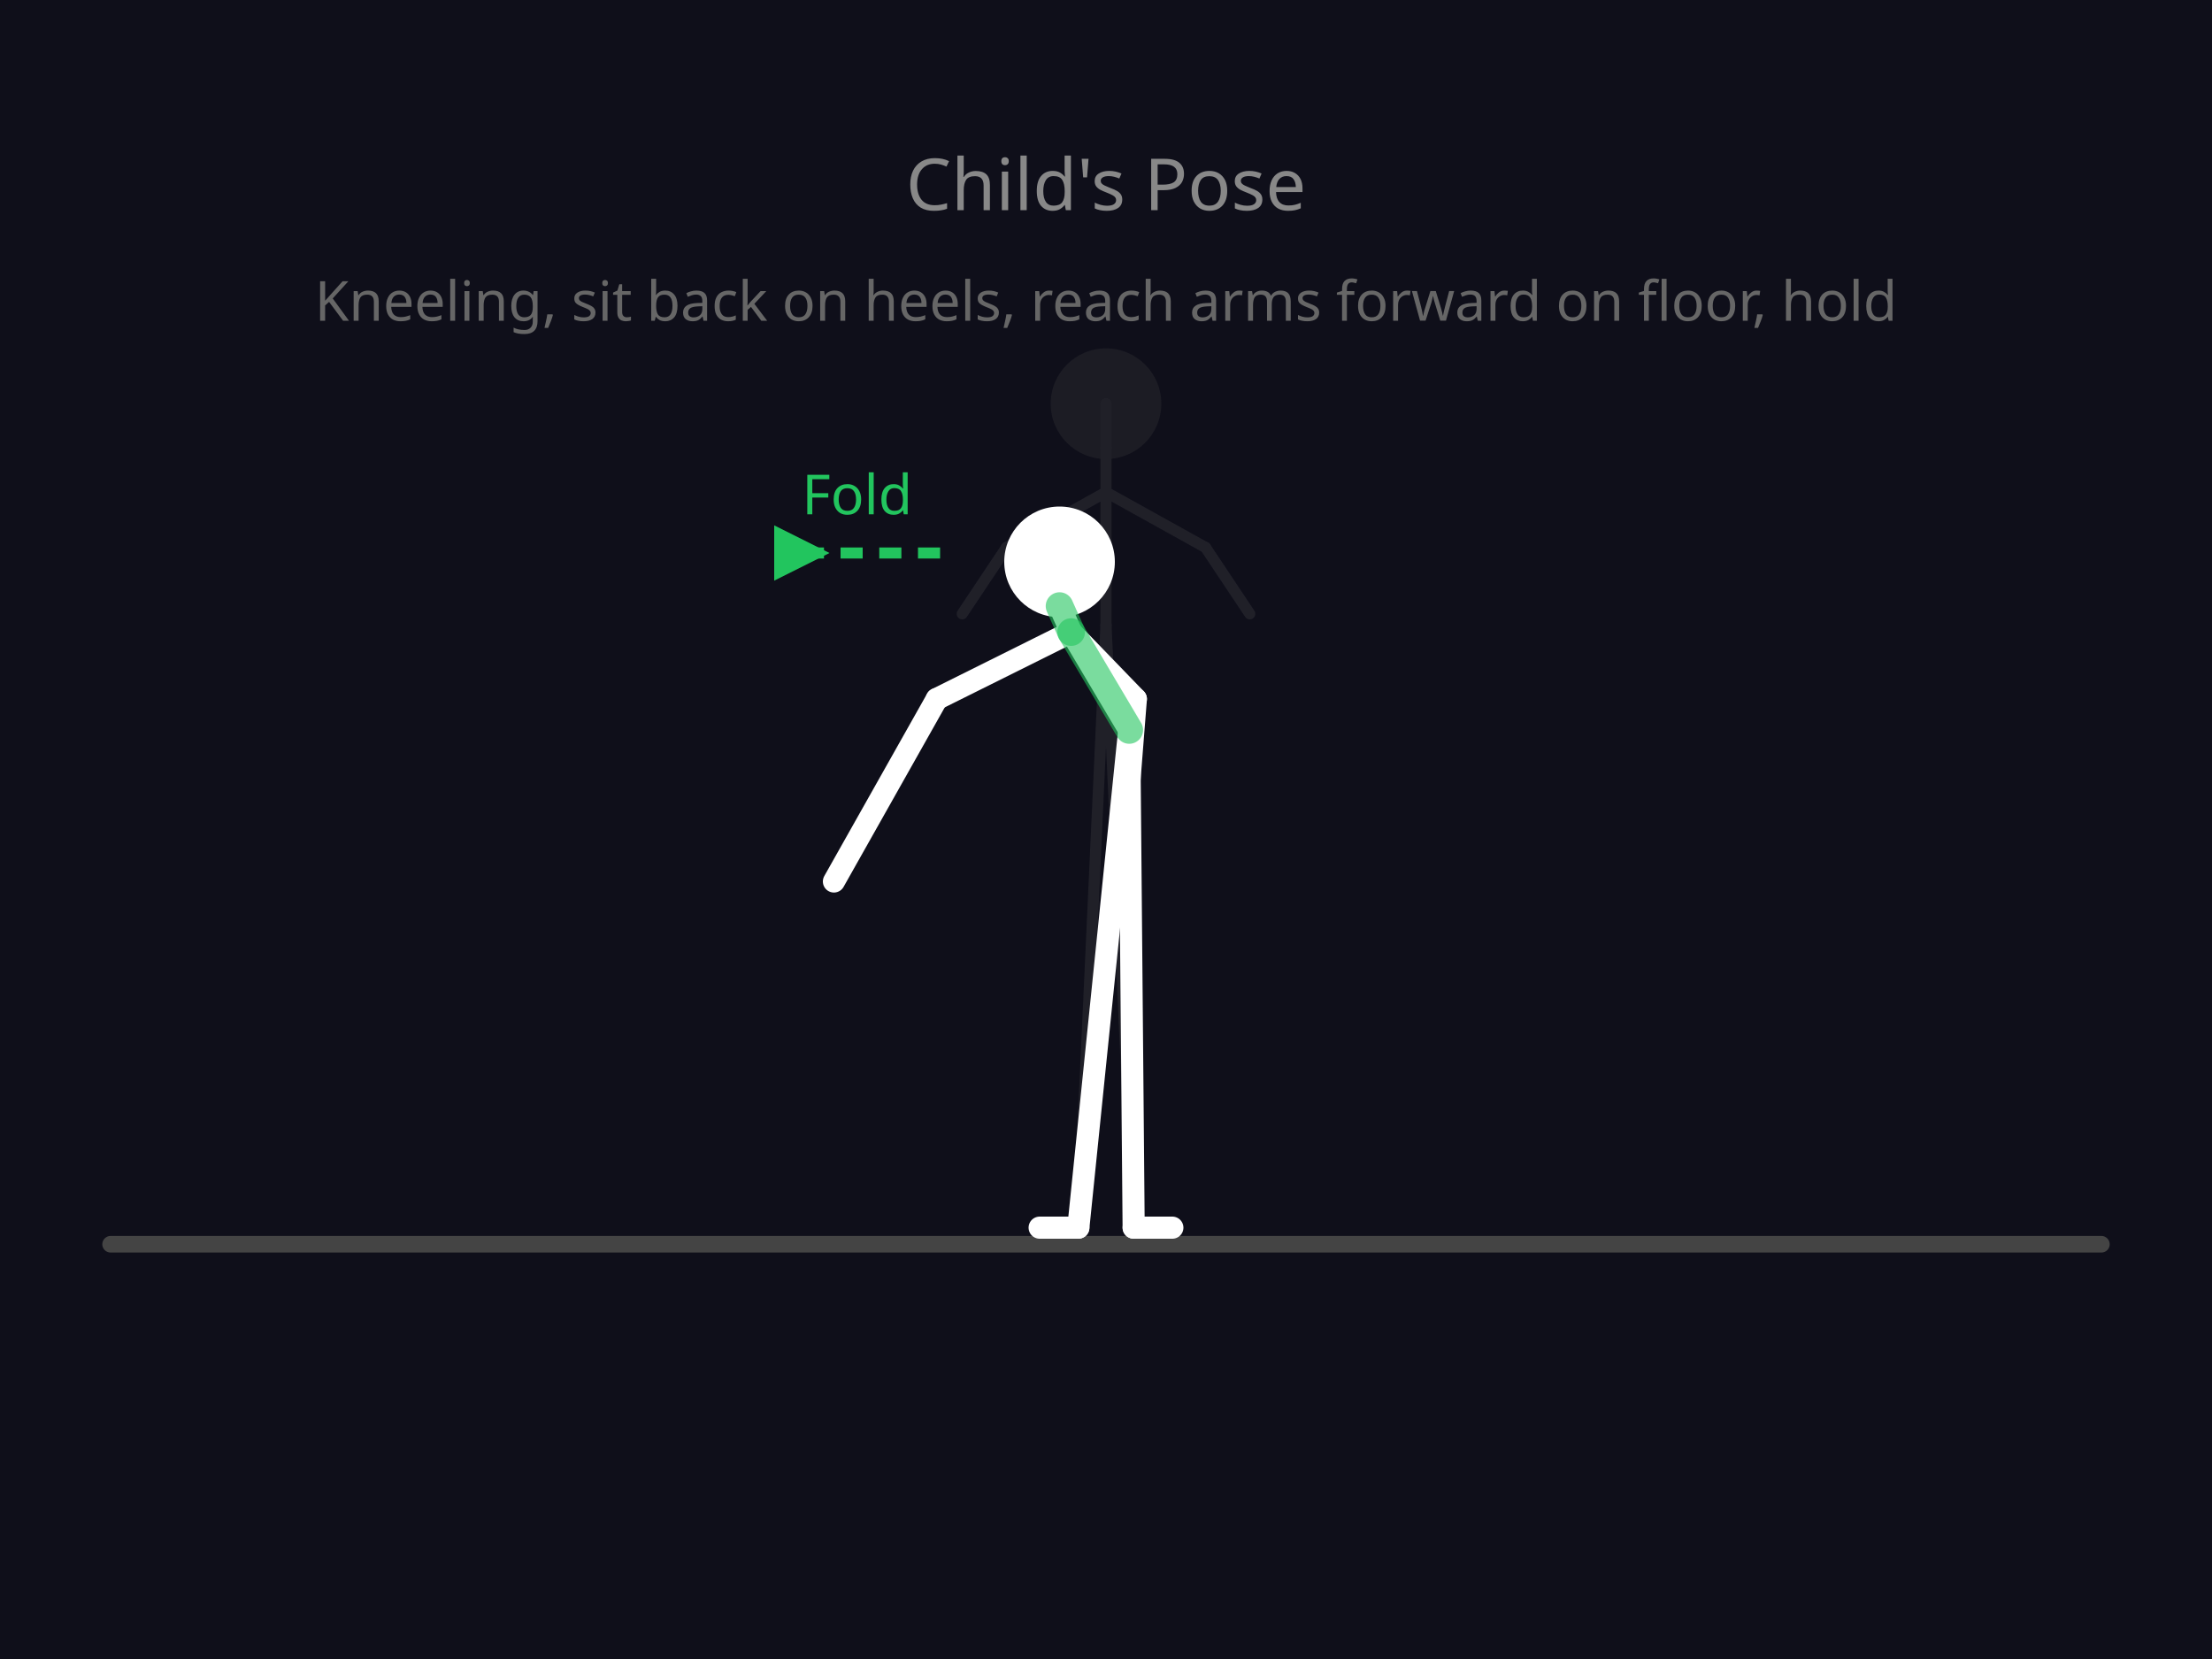
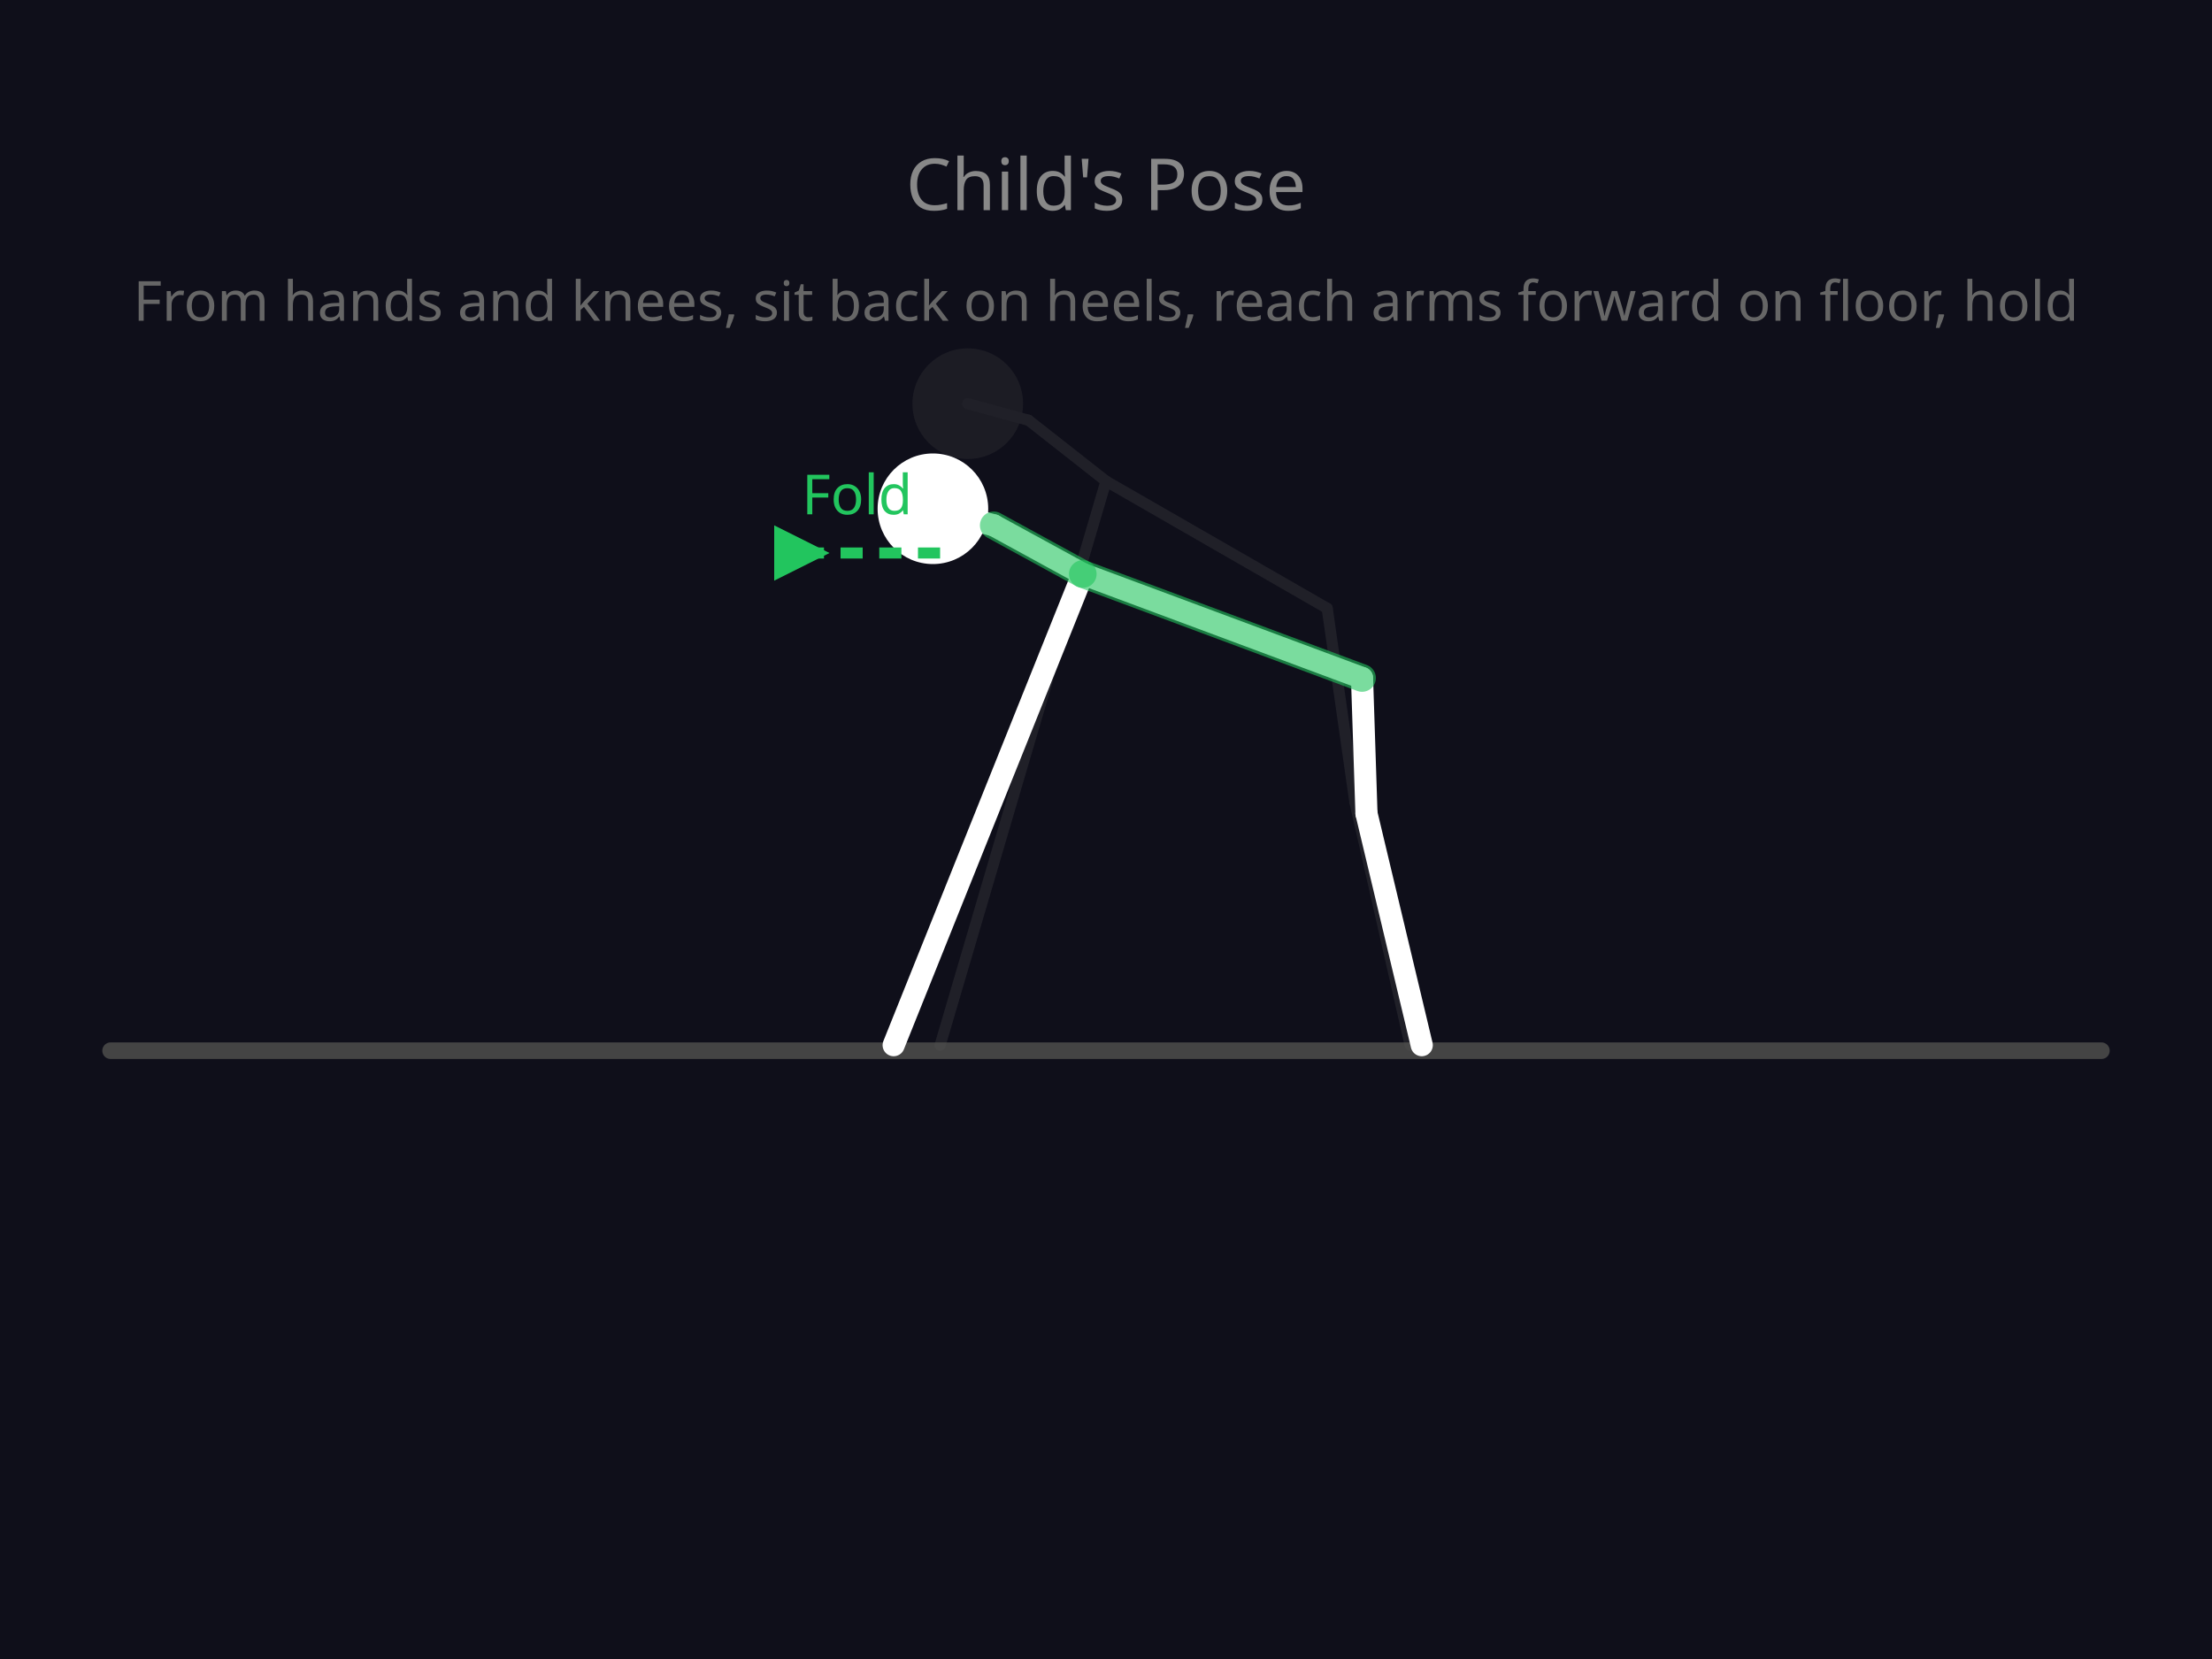
<svg xmlns="http://www.w3.org/2000/svg" viewBox="0 0 400 300">
  <rect width="400" height="300" fill="#0f0f1a" />
-   <line x1="20" y1="225" x2="380" y2="225" stroke="#444" stroke-width="3" stroke-linecap="round" />
+   <line x1="20" y1="190" x2="380" y2="190" stroke="#444" stroke-width="3" stroke-linecap="round" />
  <text x="200" y="38" fill="#888" font-size="13" font-family="sans-serif" text-anchor="middle">Child's Pose</text>
-   <text x="200" y="58" fill="#666" font-size="10" font-family="sans-serif" text-anchor="middle">Kneeling, sit back on heels, reach arms forward on floor, hold</text>
+   <text x="200" y="58" fill="#666" font-size="10" font-family="sans-serif" text-anchor="middle">From hands and knees, sit back on heels, reach arms forward on floor, hold</text>
  <g stroke="#555" stroke-width="2" fill="none" stroke-linecap="round" stroke-linejoin="round" opacity="0.25">
-     <circle cx="200" cy="73" r="10" fill="#444" stroke="none" />
-     <line x1="200" y1="73" x2="200" y2="81" />
-     <line x1="200" y1="81" x2="200" y2="89" />
-     <line x1="200" y1="89" x2="200" y2="113" />
-     <line x1="200" y1="89" x2="182" y2="99" />
-     <line x1="182" y1="99" x2="174" y2="111" />
-     <line x1="200" y1="89" x2="218" y2="99" />
-     <line x1="218" y1="99" x2="226" y2="111" />
-     <line x1="200" y1="113" x2="195" y2="222" />
-     <line x1="195" y1="222" x2="188" y2="222" />
-     <line x1="200" y1="113" x2="205" y2="222" />
-     <line x1="205" y1="222" x2="212" y2="222" />
+     <circle cx="175" cy="73" r="10" fill="#444" stroke="none" />
+     <line x1="175" y1="73" x2="186" y2="76" />
+     <line x1="186" y1="76" x2="200" y2="87" />
+     <line x1="200" y1="87" x2="240" y2="110" />
+     <line x1="200" y1="87" x2="170" y2="189" />
+     <line x1="240" y1="110" x2="245" y2="145" />
+     <line x1="245" y1="145" x2="255" y2="189" />
  </g>
  <g stroke="#FFF" stroke-width="4" fill="none" stroke-linecap="round" stroke-linejoin="round">
-     <circle cx="191.6" cy="101.6" r="10" fill="#FFF" stroke="none" />
-     <line x1="191.6" y1="101.6" x2="191.6" y2="109.6" />
-     <line x1="191.6" y1="109.6" x2="193.7" y2="114.3" />
-     <line x1="193.7" y1="114.3" x2="204.2" y2="132" />
-     <line x1="193.7" y1="114.3" x2="169.4" y2="126.4" />
-     <line x1="169.4" y1="126.4" x2="150.8" y2="159.4" />
-     <line x1="193.7" y1="114.3" x2="205.4" y2="126.4" />
-     <line x1="205.4" y1="126.4" x2="202.8" y2="159.4" />
-     <line x1="204.2" y1="132" x2="195" y2="222" />
-     <line x1="195" y1="222" x2="188" y2="222" />
-     <line x1="204.2" y1="132" x2="205" y2="222" />
-     <line x1="205" y1="222" x2="212" y2="222" />
-     <line x1="191.6" y1="109.6" x2="193.7" y2="114.3" stroke="#22C55E" stroke-width="5" opacity="0.6" />
-     <line x1="193.7" y1="114.3" x2="204.2" y2="132" stroke="#22C55E" stroke-width="5" opacity="0.6" />
+     <circle cx="168.7" cy="92" r="10" fill="#FFF" stroke="none" />
+     <line x1="168.7" y1="92" x2="179.7" y2="95" />
+     <line x1="179.7" y1="95" x2="195.8" y2="103.8" />
+     <line x1="195.8" y1="103.8" x2="246.3" y2="122.6" />
+     <line x1="195.8" y1="103.8" x2="161.6" y2="189" />
+     <line x1="246.3" y1="122.6" x2="247.1" y2="147.1" />
+     <line x1="247.1" y1="147.1" x2="257.1" y2="189" />
+     <line x1="179.7" y1="95" x2="195.8" y2="103.8" stroke="#22C55E" stroke-width="5" opacity="0.6" />
+     <line x1="195.8" y1="103.8" x2="246.3" y2="122.6" stroke="#22C55E" stroke-width="5" opacity="0.6" />
  </g>
  <line x1="170" y1="100" x2="140" y2="100" stroke="#22C55E" stroke-width="2" stroke-dasharray="4,3" />
  <polygon points="140,95 150,100 140,105" fill="#22C55E" />
  <text x="155" y="93" fill="#22C55E" font-size="10" text-anchor="middle" font-family="sans-serif">Fold</text>
</svg>
